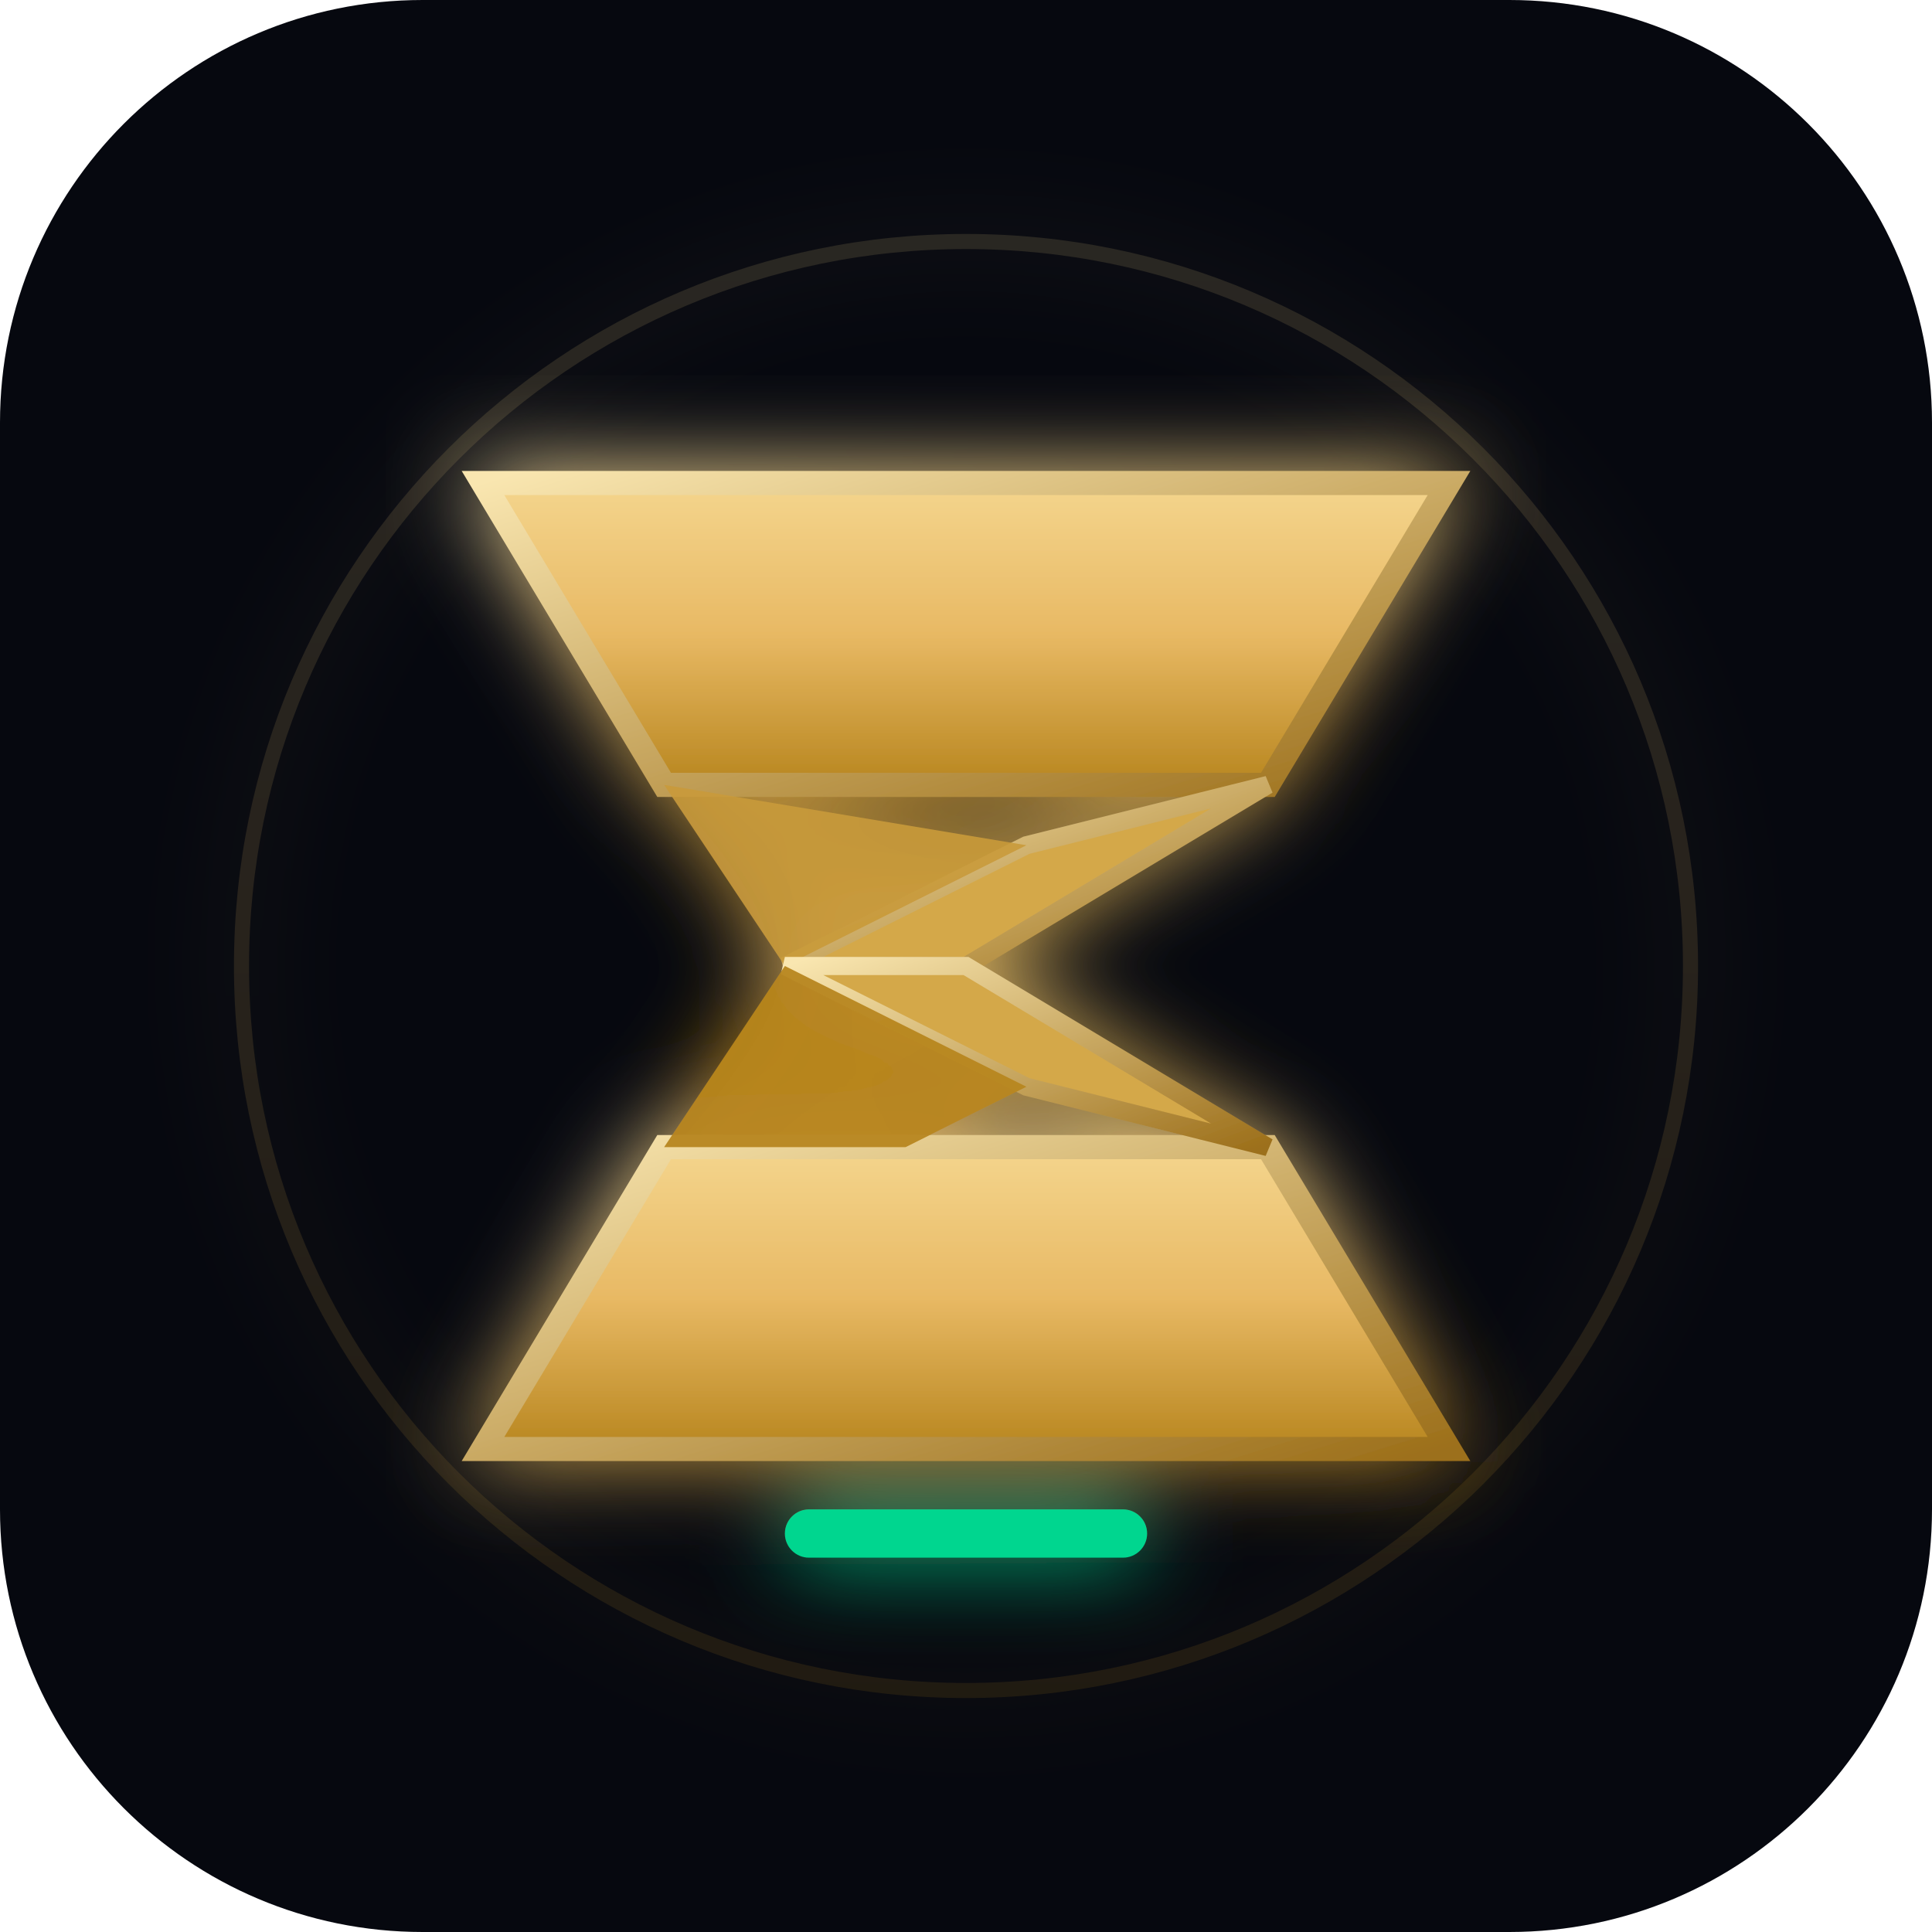
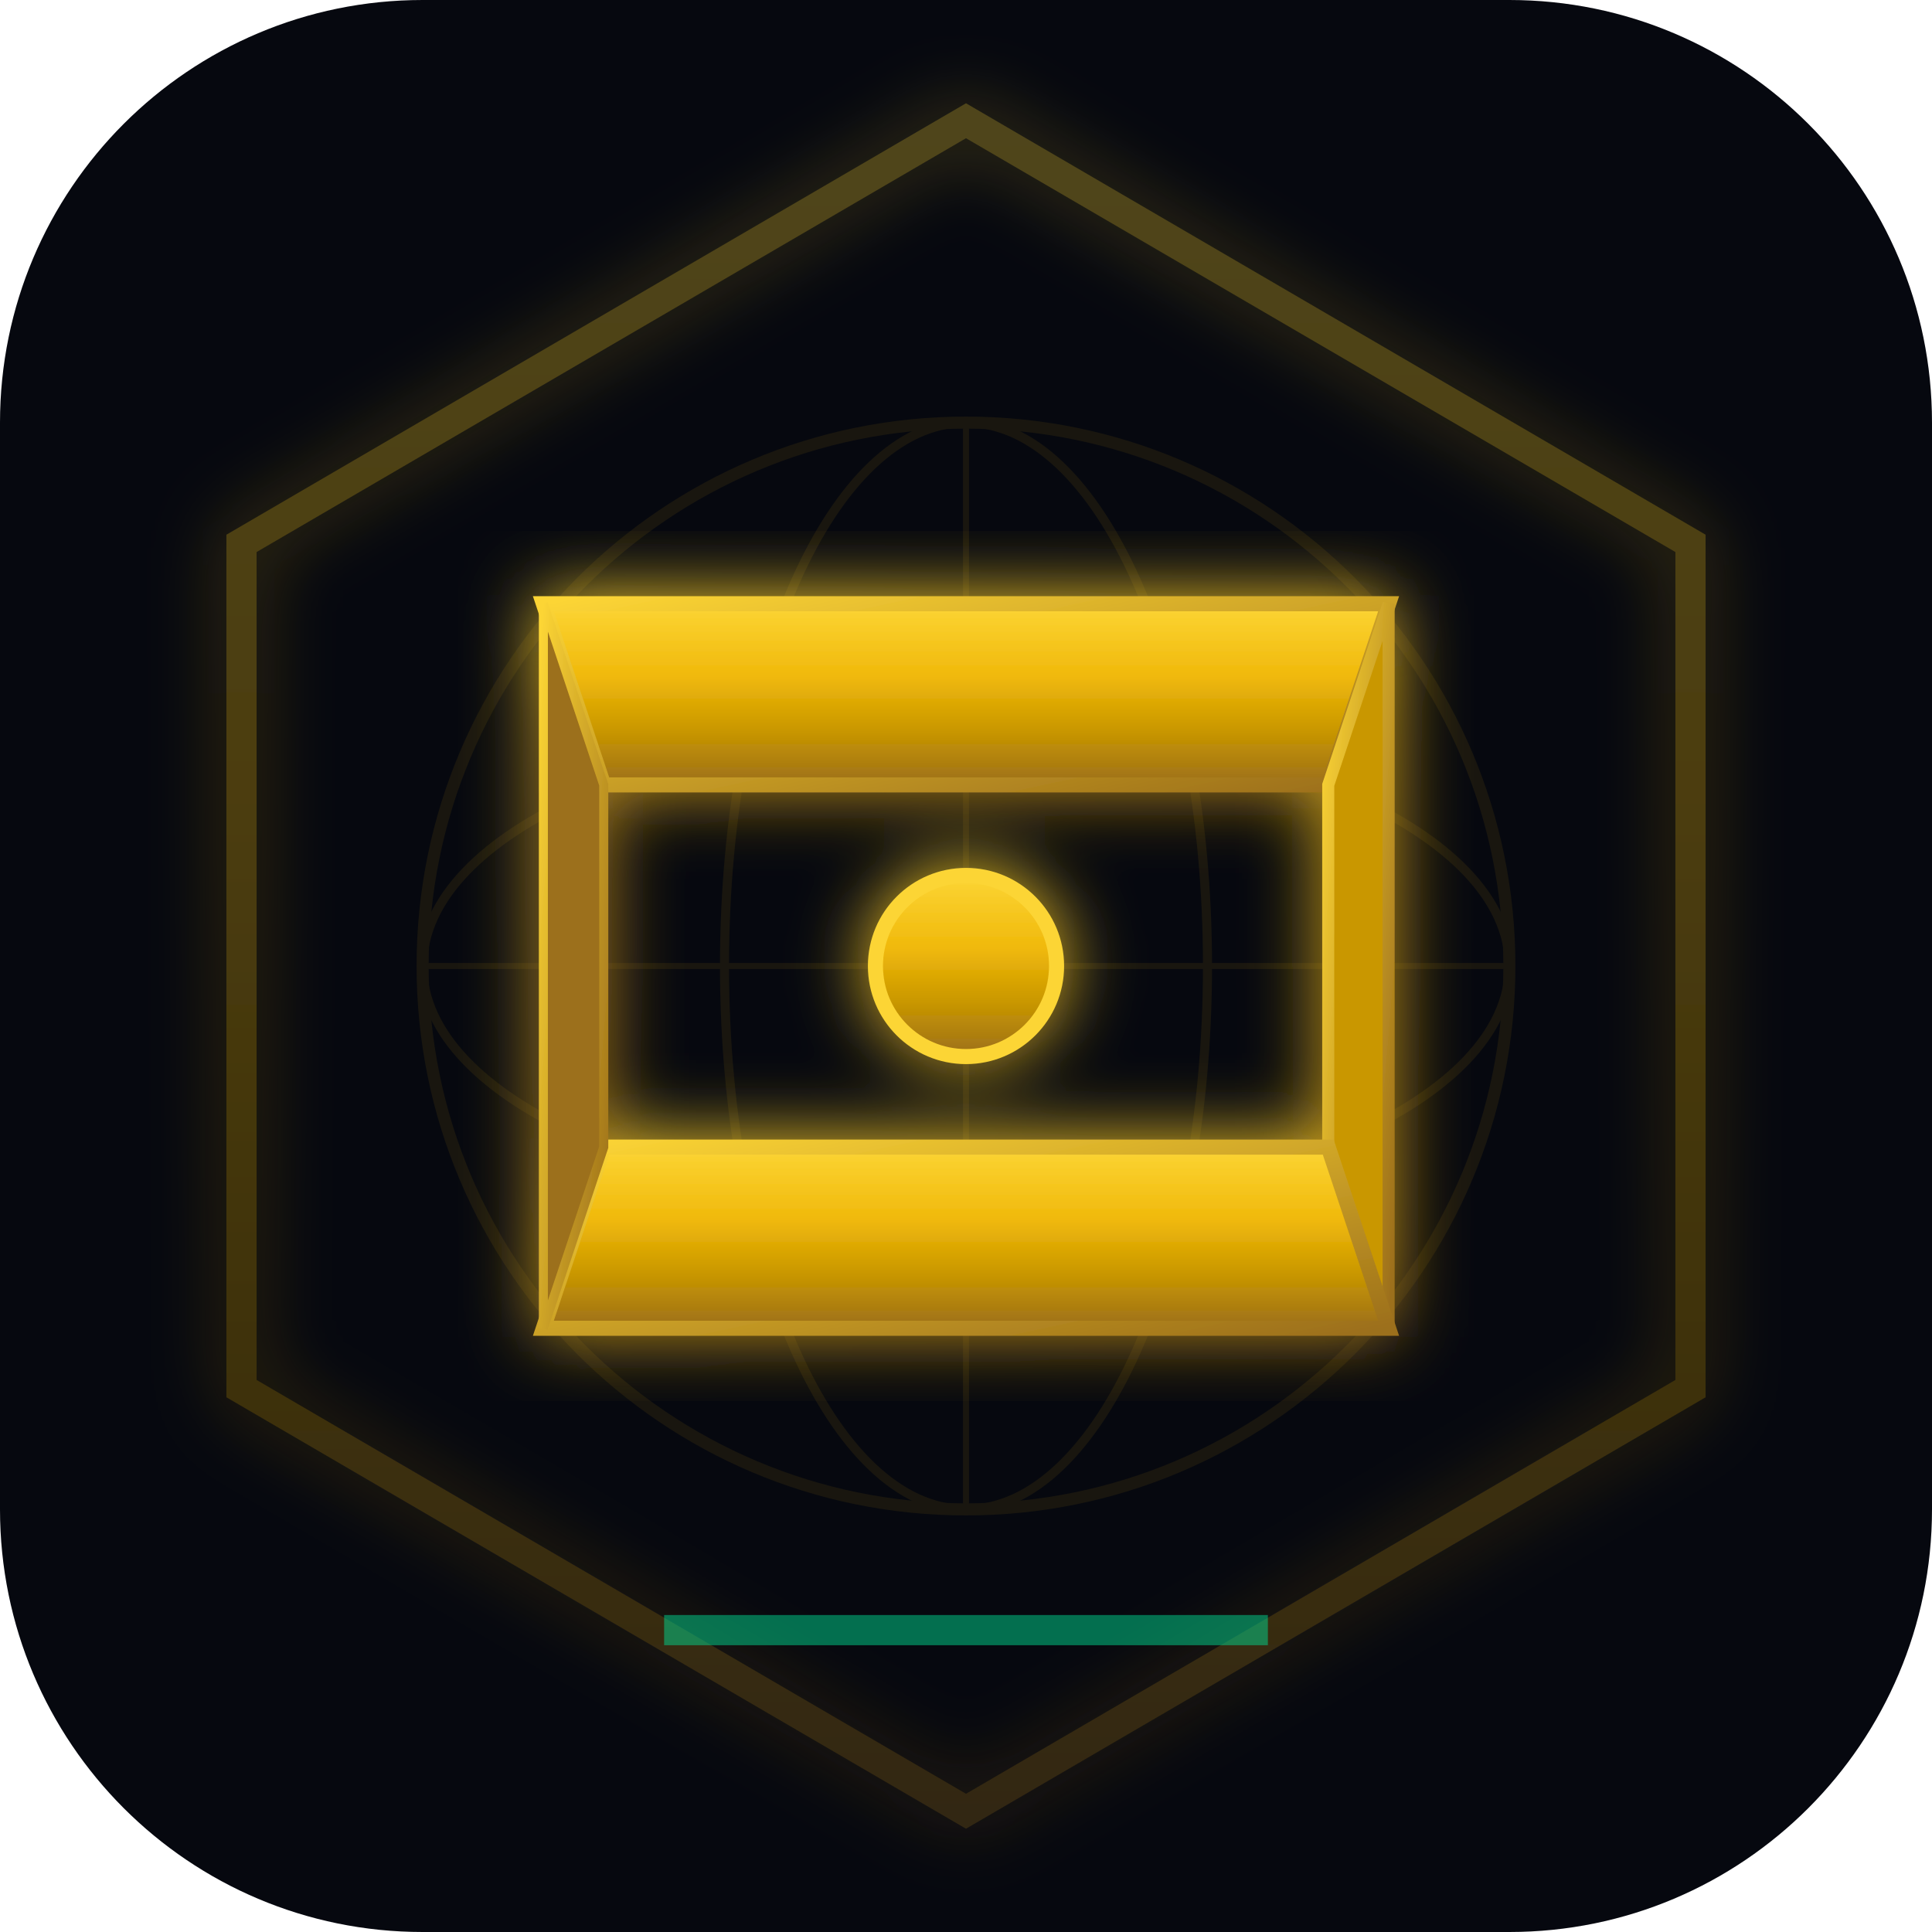
<svg xmlns="http://www.w3.org/2000/svg" viewBox="0 0 64 64" width="64" height="64">
  <defs>
-     <linearGradient id="gold" x1="0" y1="0" x2="0" y2="1">
-       <stop offset="0" stop-color="#f4d58d" />
-       <stop offset="0.5" stop-color="#e8b964" />
-       <stop offset="1" stop-color="#b8861f" />
+     <linearGradient id="goldGrad" x1="0" y1="0" x2="0" y2="1">
+       <stop offset="0" stop-color="#FCD535" />
+       <stop offset="0.4" stop-color="#F0B90B" />
+       <stop offset="0.7" stop-color="#c99700" />
+       <stop offset="1" stop-color="#9c6f1a" />
    </linearGradient>
    <linearGradient id="goldEdge" x1="0" y1="0" x2="1" y2="1">
-       <stop offset="0" stop-color="#f9e6b0" />
+       <stop offset="0" stop-color="#FCD535" />
      <stop offset="1" stop-color="#9c6f1a" />
    </linearGradient>
-     <filter id="favicon-glow">
-       <feGaussianBlur stdDeviation="1.5" result="blur" />
+     <filter id="favGlow">
+       <feGaussianBlur stdDeviation="1.2" result="blur" />
      <feMerge>
        <feMergeNode in="blur" />
        <feMergeNode in="SourceGraphic" />
      </feMerge>
    </filter>
  </defs>
  <rect width="64" height="64" rx="14" fill="#06080F">
    <animate attributeName="opacity" values="1;0.97;1" dur="4s" repeatCount="indefinite" />
  </rect>
-   <g transform="translate(32 32)" opacity="0.15">
-     <circle r="24" fill="none" stroke="url(#gold)" stroke-width="0.5" filter="url(#favicon-glow)">
-       <animateTransform attributeName="transform" type="rotate" from="0" to="360" dur="10s" repeatCount="indefinite" />
+   <polygon points="32,4 56,18 56,46 32,60 8,46 8,18" fill="none" stroke="url(#goldGrad)" stroke-width="1" opacity="0.3" filter="url(#favGlow)">
+     <animate attributeName="opacity" values="0.2;0.4;0.2" dur="4s" repeatCount="indefinite" />
+   </polygon>
+   <g transform="translate(32 32)" opacity="0.08">
+     <circle r="18" fill="none" stroke="#F0B90B" stroke-width="0.4" />
+     <ellipse rx="18" ry="8" fill="none" stroke="#F0B90B" stroke-width="0.3" />
+     <ellipse rx="8" ry="18" fill="none" stroke="#F0B90B" stroke-width="0.3" />
+     <line x1="-18" y1="0" x2="18" y2="0" stroke="#F0B90B" stroke-width="0.2" />
+     <line x1="0" y1="-18" x2="0" y2="18" stroke="#F0B90B" stroke-width="0.2" />
+   </g>
+   <g transform="translate(32 32)" filter="url(#favGlow)">
+     <polygon points="-14,-12 14,-12 12,-6 -12,-6" fill="url(#goldGrad)" stroke="url(#goldEdge)" stroke-width="0.5">
+       <animate attributeName="opacity" values="1;0.88;1" dur="3s" repeatCount="indefinite" />
+     </polygon>
+     <polygon points="12,-6 14,-12 14,12 12,6" fill="#c99700" stroke="url(#goldEdge)" stroke-width="0.4" />
+     <polygon points="12,6 14,12 -14,12 -12,6" fill="url(#goldGrad)" stroke="url(#goldEdge)" stroke-width="0.5">
+       <animate attributeName="opacity" values="1;0.88;1" dur="3s" begin="1.5s" repeatCount="indefinite" />
+     </polygon>
+     <polygon points="-14,-12 -12,-6 -12,6 -14,12" fill="#9c6f1a" stroke="url(#goldEdge)" stroke-width="0.3" />
+     <circle r="3" fill="url(#goldGrad)" stroke="#FCD535" stroke-width="0.5">
+       <animate attributeName="r" values="2.8;3.2;2.8" dur="2s" repeatCount="indefinite" />
+       <animate attributeName="opacity" values="0.8;1;0.8" dur="2s" repeatCount="indefinite" />
    </circle>
  </g>
-   <g transform="translate(12 12)" filter="url(#favicon-glow)">
-     <polygon points="4,4 36,4 30,14 10,14" fill="url(#gold)" stroke="url(#goldEdge)" stroke-width="0.8">
-       <animate attributeName="opacity" values="1;0.88;1" dur="3s" repeatCount="indefinite" />
-     </polygon>
-     <polygon points="22,16 30,14 20,20 14,20" fill="#d4a84a" stroke="url(#goldEdge)" stroke-width="0.6" />
-     <polygon points="22,16 14,20 10,14" fill="#c99a3a" opacity="0.9" />
-     <polygon points="4,36 36,36 30,26 10,26" fill="url(#gold)" stroke="url(#goldEdge)" stroke-width="0.8">
-       <animate attributeName="opacity" values="1;0.88;1" dur="3s" begin="1.5s" repeatCount="indefinite" />
-     </polygon>
-     <polygon points="22,24 30,26 20,20 14,20" fill="#d4a84a" stroke="url(#goldEdge)" stroke-width="0.6" />
-     <polygon points="22,24 14,20 10,26 18,26" fill="#b8861f" opacity="0.95" />
-     <rect x="14" y="38" width="12" height="1.6" rx="0.8" fill="#00D68F">
-       <animate attributeName="opacity" values="0.4;0.9;0.4" dur="2s" repeatCount="indefinite" />
-       <animate attributeName="width" values="12;14;12" dur="2s" repeatCount="indefinite" />
-     </rect>
-   </g>
+   <line x1="22" y1="54" x2="42" y2="54" stroke="#00D68F" stroke-width="1" opacity="0.5">
+     <animate attributeName="opacity" values="0.3;0.7;0.3" dur="2s" repeatCount="indefinite" />
+     <animate attributeName="x1" values="22;24;22" dur="2s" repeatCount="indefinite" />
+     <animate attributeName="x2" values="42;40;42" dur="2s" repeatCount="indefinite" />
+   </line>
</svg>
